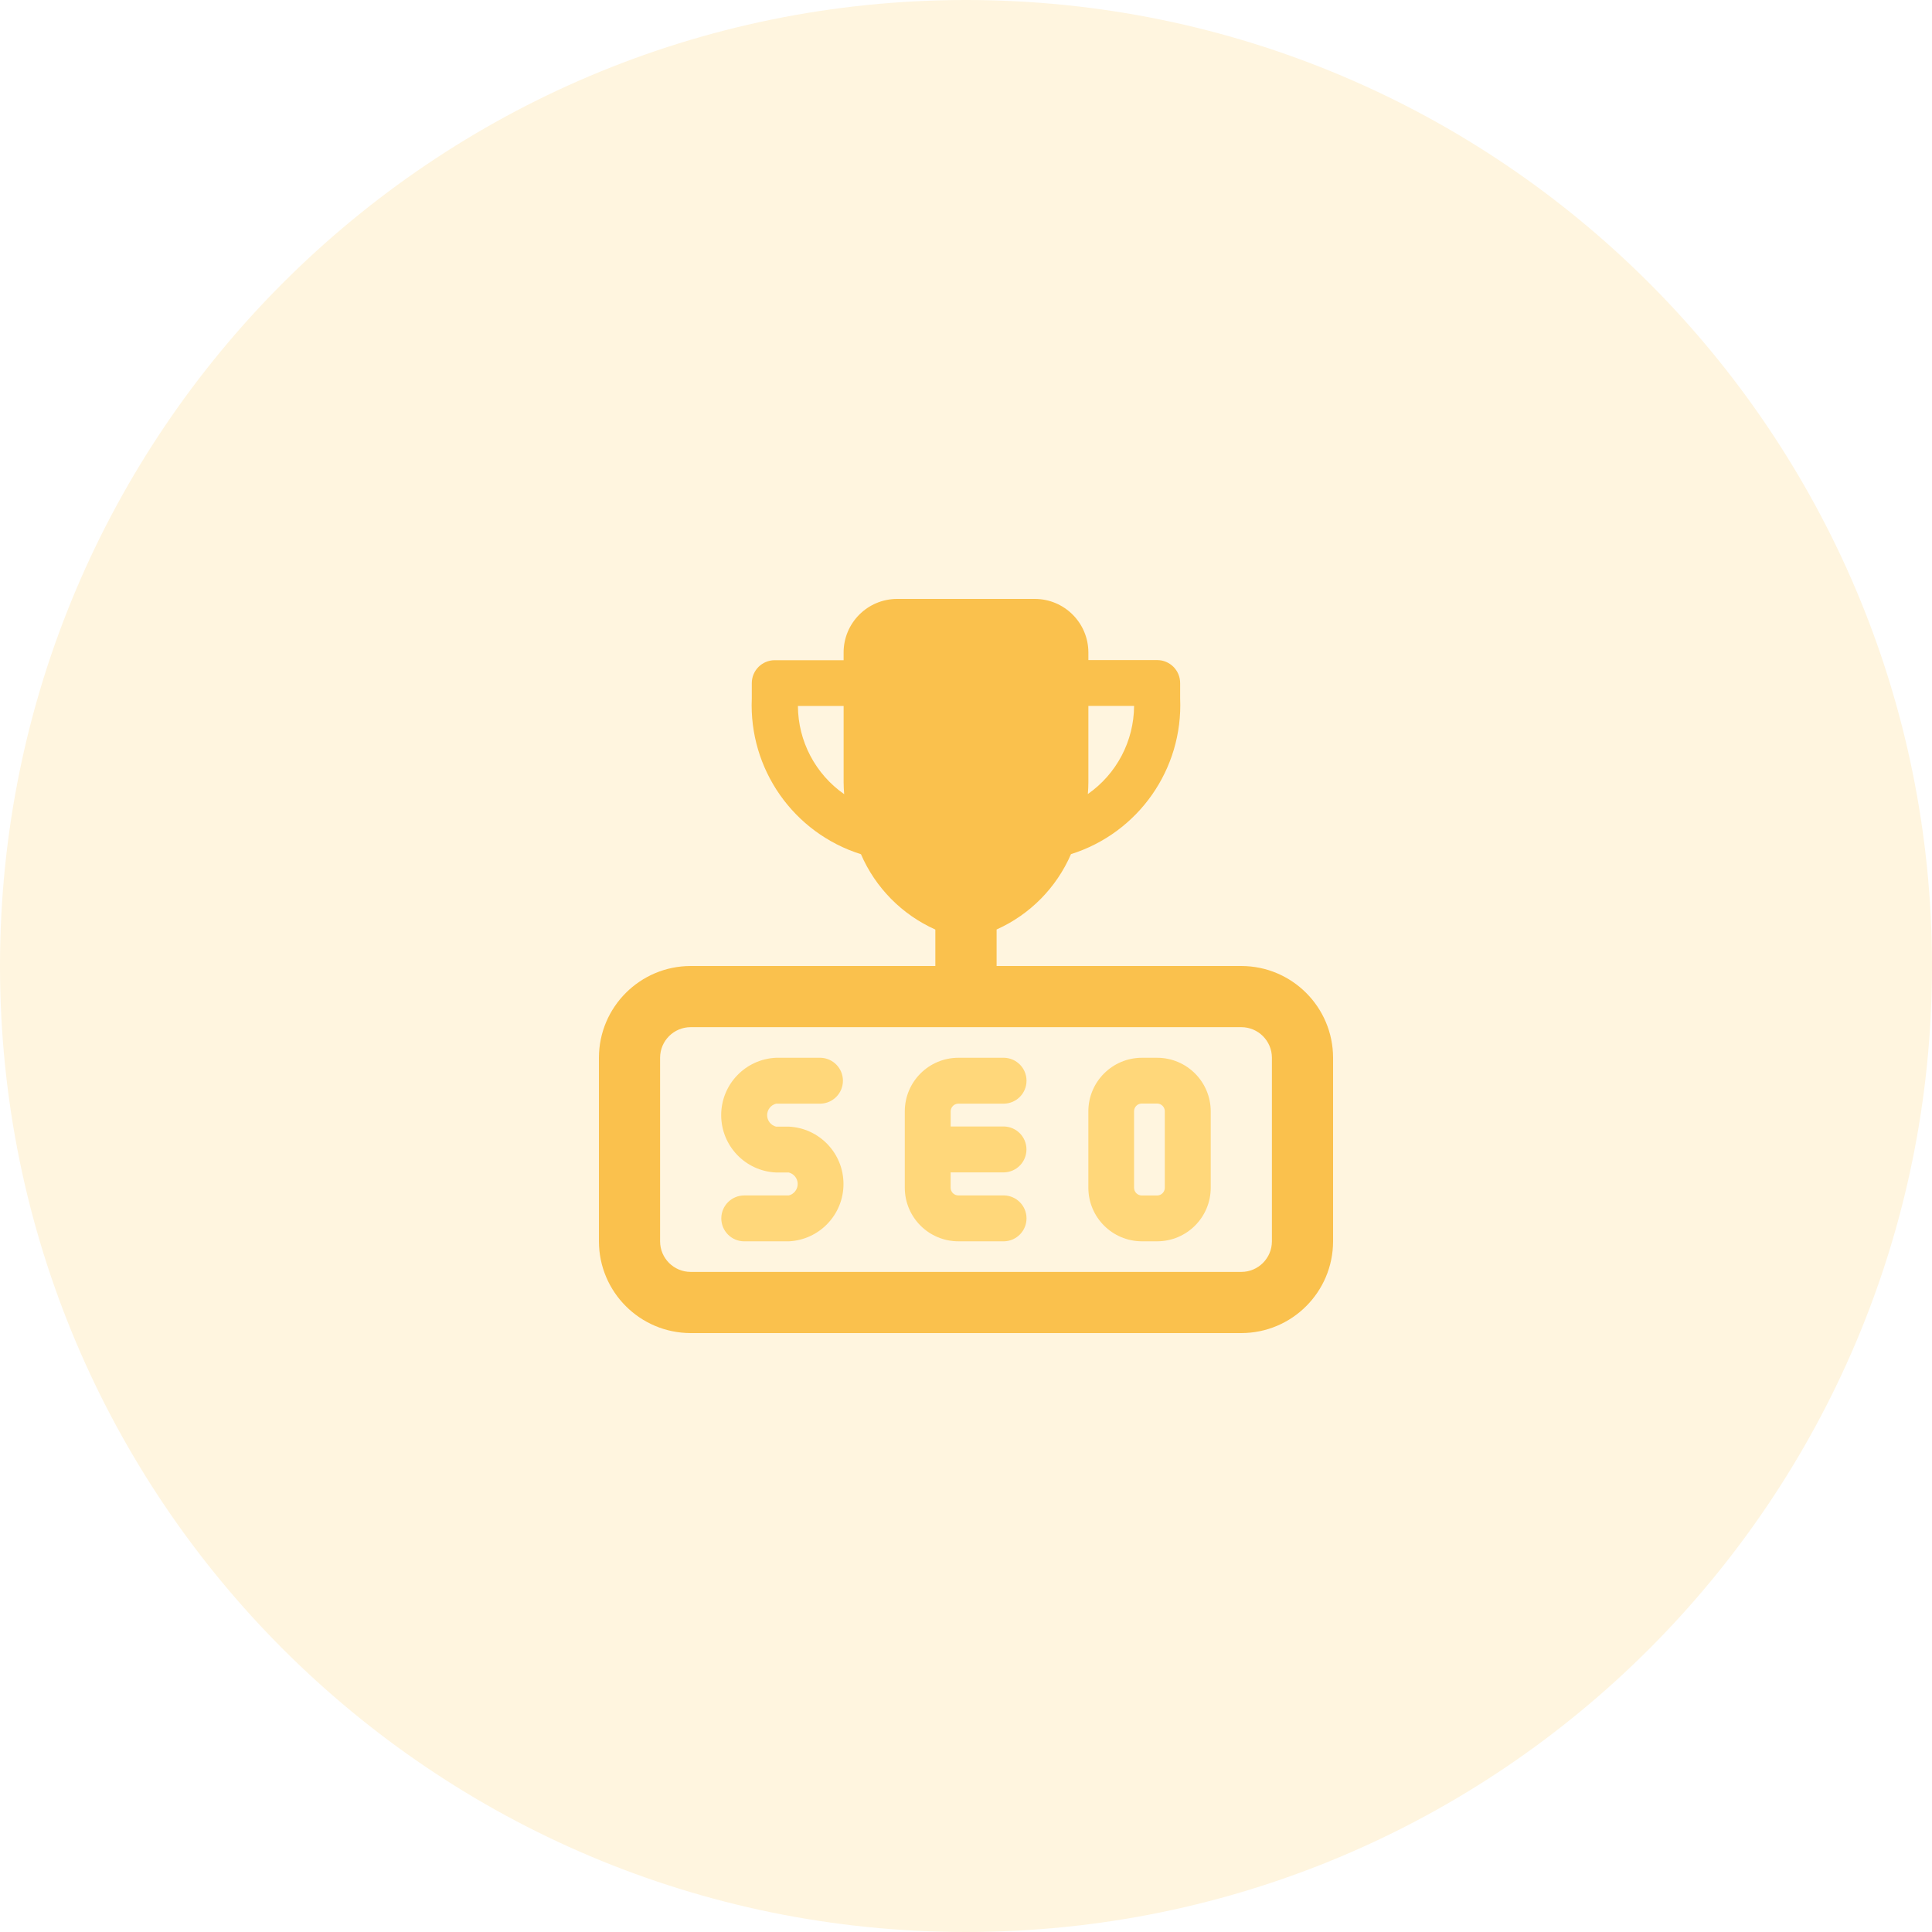
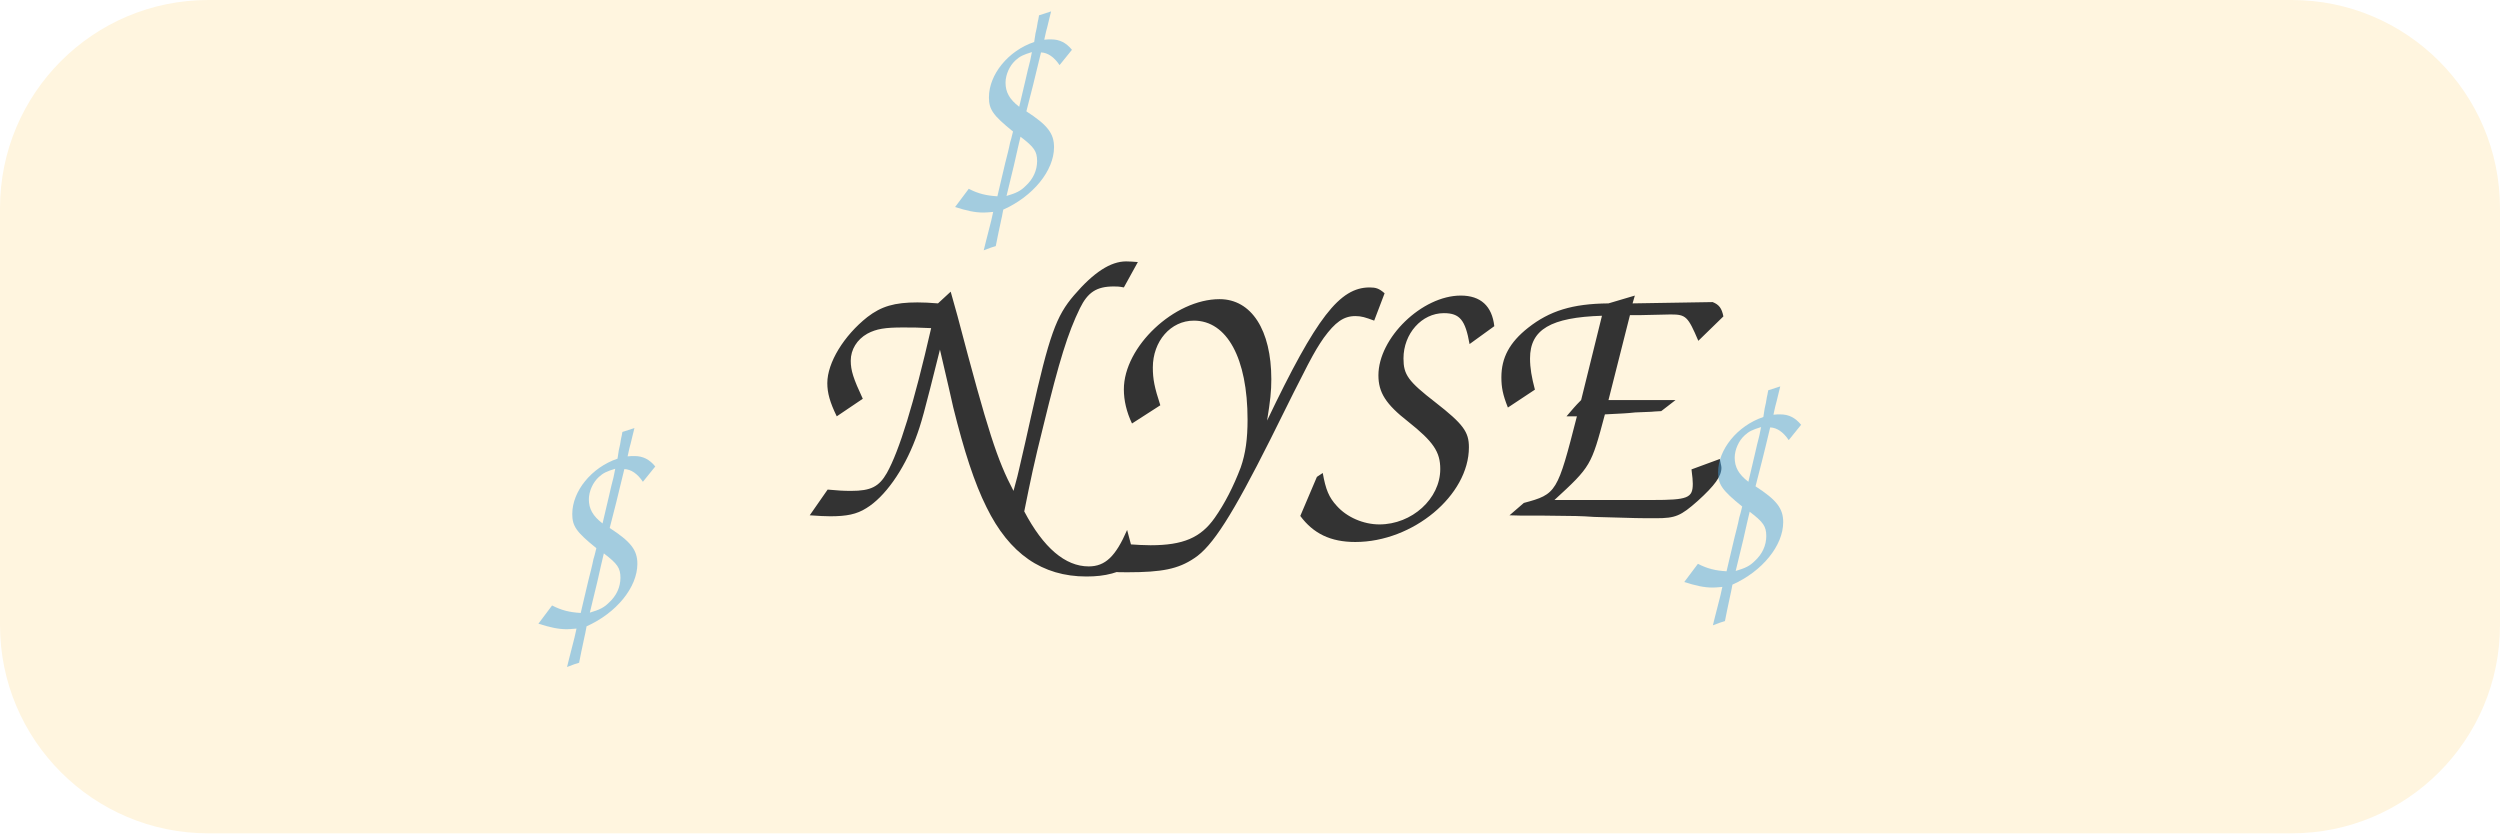
- <svg xmlns="http://www.w3.org/2000/svg" width="100" height="100" viewBox="0 0 100 100">
-   <g id="Group_316" data-name="Group 316" transform="translate(-309 -778)">
-     <circle id="Ellipse_2" data-name="Ellipse 2" cx="50" cy="50" r="50" transform="translate(309 778)" fill="#fff5df" />
-     <path id="Path_292" data-name="Path 292" d="M41.25,27H28.584v-1.89a7.561,7.561,0,0,0,3.85-3.9,8.086,8.086,0,0,0,5.65-8.063v-.793A1.188,1.188,0,0,0,36.9,11.166H33.334v-.394A2.775,2.775,0,0,0,30.562,8H23.437a2.775,2.775,0,0,0-2.772,2.772v.4H17.1a1.188,1.188,0,0,0-1.187,1.188v.791a8.084,8.084,0,0,0,5.65,8.063,7.561,7.561,0,0,0,3.85,3.9V27H12.75A4.755,4.755,0,0,0,8,31.75v9.5A4.755,4.755,0,0,0,12.75,46h28.5A4.755,4.755,0,0,0,46,41.25v-9.5A4.755,4.755,0,0,0,41.25,27ZM35.7,13.541A5.6,5.6,0,0,1,33.306,18.1c.017-.2.028-.406.028-.606V13.538H35.7Zm-17.4,0h2.366V17.5c0,.2.012.4.028.606A5.6,5.6,0,0,1,18.3,13.541ZM42.834,41.25a1.585,1.585,0,0,1-1.584,1.584H12.75a1.585,1.585,0,0,1-1.584-1.584v-9.5a1.585,1.585,0,0,1,1.584-1.584h28.5a1.585,1.585,0,0,1,1.584,1.584Z" transform="translate(332 801)" fill="#fac14d" />
-     <g id="Group_314" data-name="Group 314" transform="translate(346.334 832.75)">
-       <path id="Path_293" data-name="Path 293" d="M17.438,20.375h2.375a1.188,1.188,0,0,0,0-2.375H17.438a2.775,2.775,0,0,0-2.772,2.772v3.959A2.775,2.775,0,0,0,17.438,27.5h2.375a1.188,1.188,0,0,0,0-2.375H17.438a.4.4,0,0,1-.4-.4v-.793h2.772a1.188,1.188,0,0,0,0-2.375H17.041v-.791A.4.4,0,0,1,17.438,20.375Z" transform="translate(-5.168 -18)" fill="#ffd77a" />
-       <path id="Path_294" data-name="Path 294" d="M22.229,18h-.791a2.775,2.775,0,0,0-2.772,2.772v3.959A2.775,2.775,0,0,0,21.439,27.5h.791A2.775,2.775,0,0,0,25,24.731V20.772A2.776,2.776,0,0,0,22.229,18Zm.394,6.728a.4.4,0,0,1-.4.4h-.791a.4.4,0,0,1-.4-.4V20.769a.4.4,0,0,1,.4-.4h.791a.4.4,0,0,1,.4.4Z" transform="translate(0.333 -18)" fill="#ffd77a" />
-       <path id="Path_295" data-name="Path 295" d="M13.5,20.375h2.309a1.188,1.188,0,0,0,0-2.375H13.5a2.972,2.972,0,0,0,0,5.938h.66a.613.613,0,0,1,0,1.188H11.855a1.187,1.187,0,1,0,0,2.375h2.309a2.972,2.972,0,0,0,0-5.937H13.5a.613.613,0,0,1,0-1.187Z" transform="translate(-10.667 -18)" fill="#ffd77a" />
-     </g>
-   </g>
+ <svg xmlns="http://www.w3.org/2000/svg" viewBox="0 0 120 40" width="120" height="40">
+   <rect width="100%" height="100%" fill="#fff5df" rx="10" ry="10" />
+   <text x="50%" y="50%" dominant-baseline="middle" text-anchor="middle" font-family="Comic Sans MS" font-size="18" fill="#333">
+     NYSE
+   </text>
+   <text x="25" y="30" font-family="Comic Sans MS" font-size="14" fill="#49a5e0" fill-opacity="0.5">$</text>
+   <text x="45" y="10" font-family="Comic Sans MS" font-size="14" fill="#49a5e0" fill-opacity="0.5">$</text>
+   <text x="80" y="28" font-family="Comic Sans MS" font-size="14" fill="#49a5e0" fill-opacity="0.5">$</text>
</svg>
